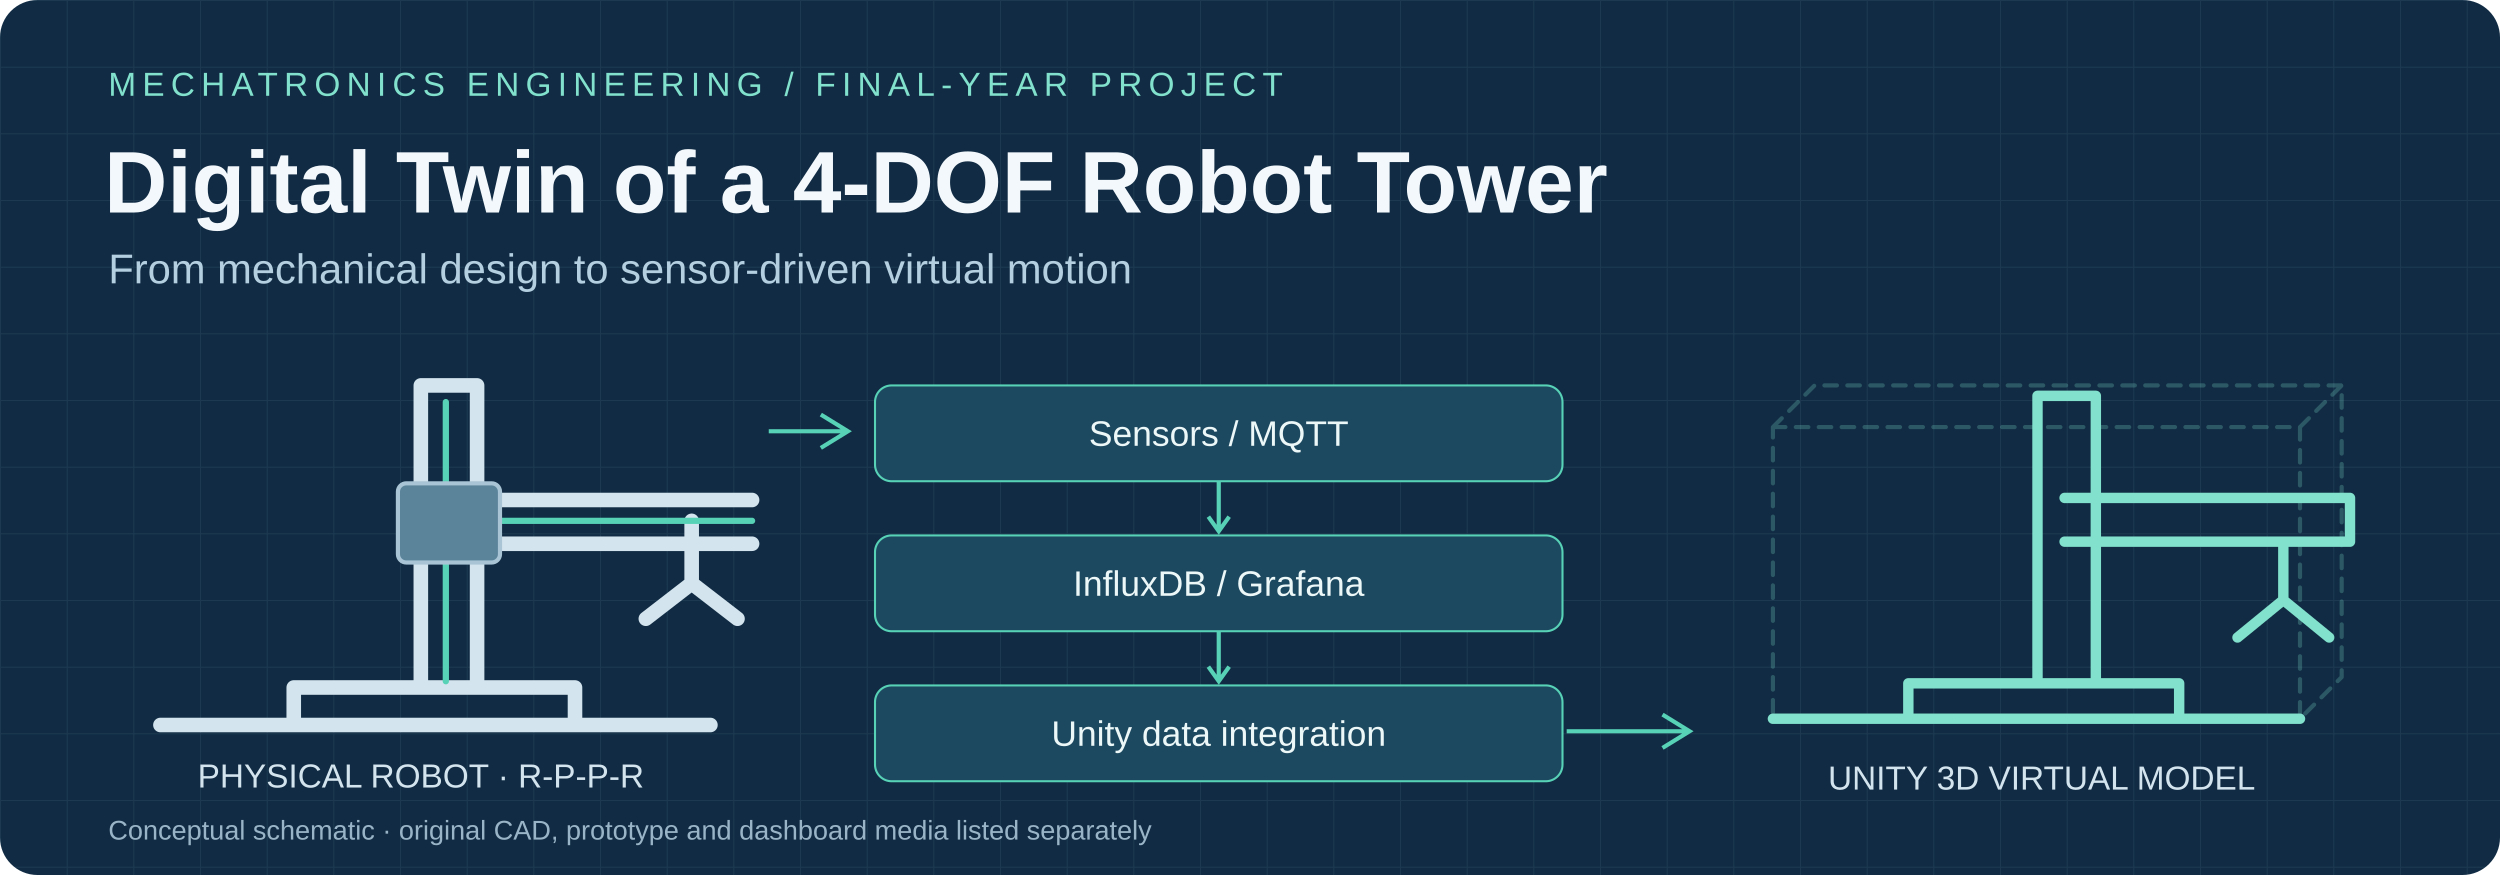
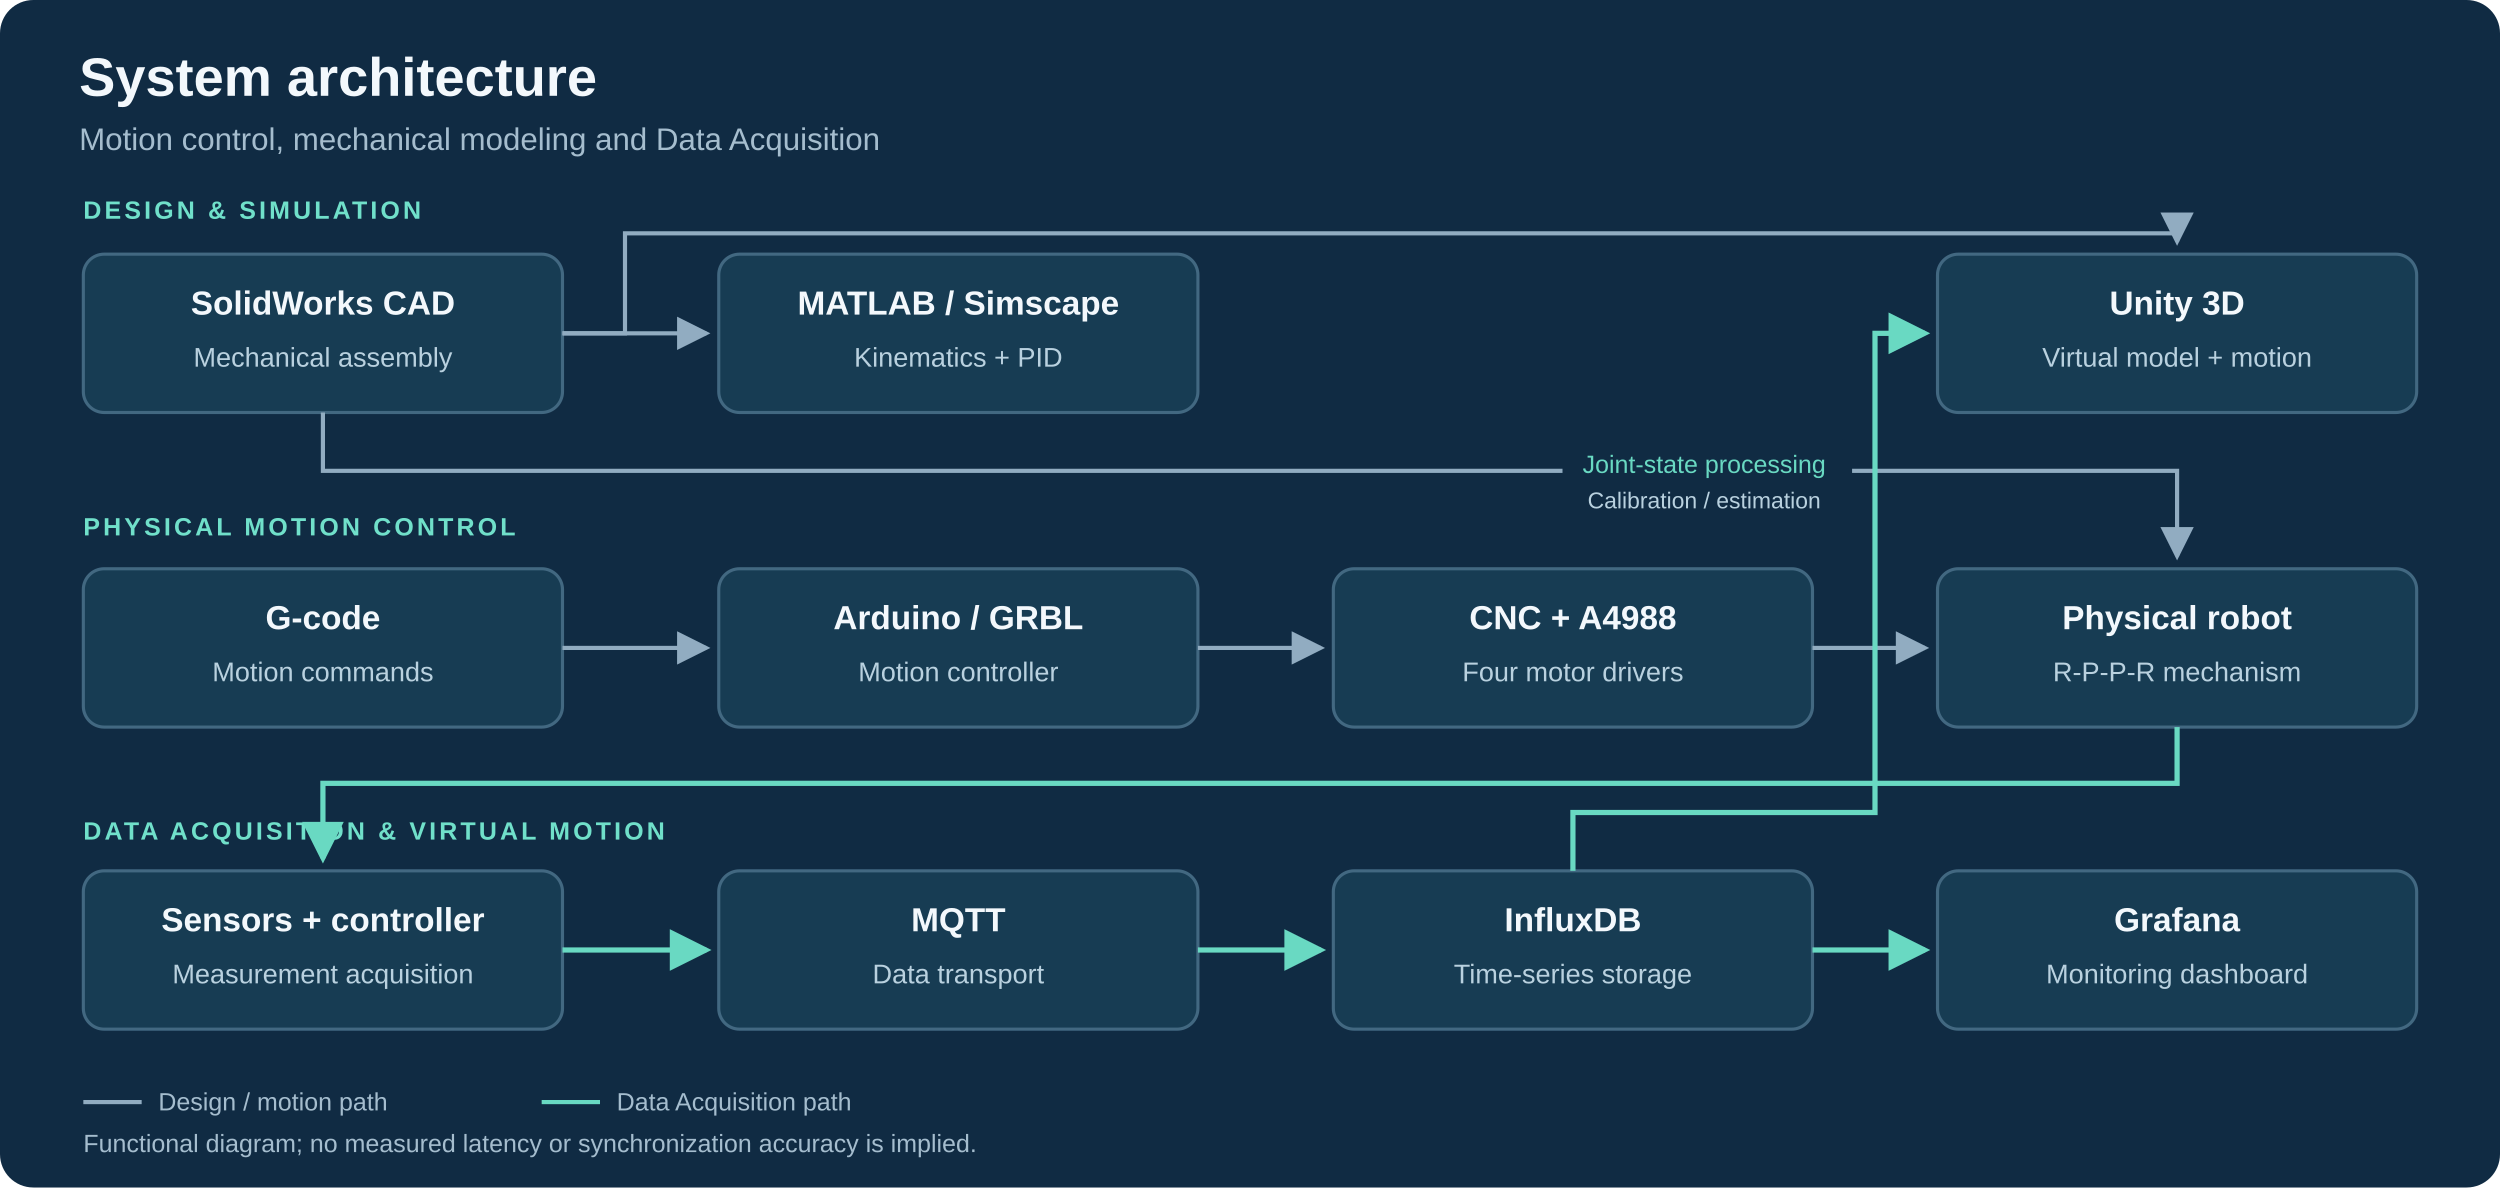
- <svg xmlns="http://www.w3.org/2000/svg" width="1200" height="420" viewBox="0 0 1200 420" role="img" aria-labelledby="t d">
+ <svg xmlns="http://www.w3.org/2000/svg" width="1200" height="570" viewBox="0 0 1200 570" role="img" aria-label="Robot system functional architecture">
  <defs>
-     <pattern id="grid" width="32" height="32" patternUnits="userSpaceOnUse">
-       <path d="M32 0H0V32" fill="none" stroke="#93c5db" opacity=".09" />
-     </pattern>
+     <marker id="arrow" markerWidth="8" markerHeight="8" refX="7" refY="4" orient="auto">
+       <path d="M0 0L8 4L0 8Z" fill="#69d9c2" />
+     </marker>
+     <marker id="gray" markerWidth="8" markerHeight="8" refX="7" refY="4" orient="auto">
+       <path d="M0 0L8 4L0 8Z" fill="#91acc1" />
+     </marker>
  </defs>
-   <rect width="1200" height="420" rx="18" fill="#102b43" />
-   <rect width="1200" height="420" rx="18" fill="url(#grid)" />
-   <g font-family="Arial,sans-serif">
-     <text x="52" y="46" font-size="16" letter-spacing="3" fill="#81e1cc">MECHATRONICS ENGINEERING / FINAL-YEAR PROJECT</text>
-     <text x="50" y="102" font-size="42" font-weight="700" fill="#f3f8fc">Digital Twin of a 4-DOF Robot Tower</text>
-     <text x="52" y="136" font-size="20" fill="#b4cfe0">From mechanical design to sensor-driven virtual motion</text>
-     <g transform="translate(52 167)" fill="none" stroke-linecap="round" stroke-linejoin="round">
-       <path d="M25 181H289M89 181V163H224V181M150 163V18M150 18H177V163M163 73H309M163 94H309M280 83V113M280 113L302 130M280 113L258 130" stroke="#d4e4ee" stroke-width="7" />
-       <path d="M178 83H309M162 26V160" stroke="#58d2b7" stroke-width="3" />
-       <rect x="139" y="65" width="49" height="38" rx="4" fill="#5b849a" stroke="#a9c5d5" stroke-width="2" />
-       <text x="150" y="211" fill="#d4e4ee" font-size="16" text-anchor="middle" stroke="none">PHYSICAL ROBOT · R-P-P-R</text>
+   <rect width="1200" height="570" rx="16" fill="#102b43" />
+   <g font-family="Arial,Helvetica,sans-serif">
+     <text x="38" y="46" fill="#f3f8fc" font-size="26" font-weight="700">System architecture</text>
+     <text x="38" y="72" fill="#a5bdce" font-size="15">Motion control, mechanical modeling and Data Acquisition</text>
+     <g font-size="12" font-weight="700" fill="#70e0ca" letter-spacing="1.5">
+       <text x="40" y="105">DESIGN &amp; SIMULATION</text>
+       <text x="40" y="257">PHYSICAL MOTION CONTROL</text>
+       <text x="40" y="403">DATA ACQUISITION &amp; VIRTUAL MOTION</text>
    </g>
-     <g transform="translate(420 185)" font-size="17" text-anchor="middle">
-       <rect width="330" height="46" rx="8" fill="#1d4960" stroke="#58d2b7" />
-       <text x="165" y="29" fill="#ecf7f8">Sensors / MQTT</text>
-       <path d="M165 46V69M160 63L165 70L170 63" fill="none" stroke="#58d2b7" stroke-width="2" />
-       <rect y="72" width="330" height="46" rx="8" fill="#1d4960" stroke="#58d2b7" />
-       <text x="165" y="101" fill="#ecf7f8">InfluxDB / Grafana</text>
-       <path d="M165 118V141M160 135L165 142L170 135" fill="none" stroke="#58d2b7" stroke-width="2" />
-       <rect y="144" width="330" height="46" rx="8" fill="#1d4960" stroke="#58d2b7" />
-       <text x="165" y="173" fill="#ecf7f8">Unity data integration</text>
+     <g fill="#173c53" stroke="#426881" stroke-width="1.5">
+       <rect x="40" y="122" width="230" height="76" rx="10" />
+       <rect x="345" y="122" width="230" height="76" rx="10" />
+       <rect x="930" y="122" width="230" height="76" rx="10" />
+       <rect x="40" y="273" width="230" height="76" rx="10" />
+       <rect x="345" y="273" width="230" height="76" rx="10" />
+       <rect x="640" y="273" width="230" height="76" rx="10" />
+       <rect x="930" y="273" width="230" height="76" rx="10" />
+       <rect x="40" y="418" width="230" height="76" rx="10" />
+       <rect x="345" y="418" width="230" height="76" rx="10" />
+       <rect x="640" y="418" width="230" height="76" rx="10" />
+       <rect x="930" y="418" width="230" height="76" rx="10" />
    </g>
-     <g transform="translate(826 175)" stroke="#81e1cc" stroke-width="5" fill="none" stroke-linecap="round" stroke-linejoin="round">
-       <path d="M25 170H278M90 170V153H220V170M152 153V15H180V153M165 64H302V85H165M270 85V113L292 131M270 113L248 131" />
-       <path d="M25 30H278V170H25Z M25 30L45 10H298V150L278 170M278 30L298 10" opacity=".25" stroke-width="2" stroke-dasharray="6 5" />
-       <text x="154" y="204" font-size="16" text-anchor="middle" fill="#d4e4ee" stroke="none">UNITY 3D VIRTUAL MODEL</text>
+     <g fill="none" stroke="#91acc1" stroke-width="2" marker-end="url(#gray)">
+       <path d="M270 160H339" />
+       <path d="M270 160H300V112H1045V116" />
+       <path d="M155 198V226H1045V267" />
+       <path d="M270 311H339" />
+       <path d="M575 311H634" />
+       <path d="M870 311H924" />
    </g>
-     <path d="M369 207H407M394 199L407 207L394 215M752 351H811M798 343L811 351L798 359" stroke="#58d2b7" fill="none" stroke-width="2" />
-     <text x="52" y="403" font-size="13" fill="#9ab4c7">Conceptual schematic · original CAD, prototype and dashboard media listed separately</text>
+     <g fill="none" stroke="#69d9c2" stroke-width="2.5" marker-end="url(#arrow)">
+       <path d="M1045 349V376H155V412" />
+       <path d="M270 456H339" />
+       <path d="M575 456H634" />
+       <path d="M870 456H924" />
+       <path d="M755 418V390H900V160H924" />
+     </g>
+     <g font-size="16" font-weight="700" text-anchor="middle" fill="#f3f8fc">
+       <text x="155" y="151">SolidWorks CAD</text>
+       <text x="460" y="151">MATLAB / Simscape</text>
+       <text x="1045" y="151">Unity 3D</text>
+       <text x="155" y="302">G-code</text>
+       <text x="460" y="302">Arduino / GRBL</text>
+       <text x="755" y="302">CNC + A4988</text>
+       <text x="1045" y="302">Physical robot</text>
+       <text x="155" y="447">Sensors + controller</text>
+       <text x="460" y="447">MQTT</text>
+       <text x="755" y="447">InfluxDB</text>
+       <text x="1045" y="447">Grafana</text>
+     </g>
+     <g font-size="13" text-anchor="middle" fill="#b9d1df">
+       <text x="155" y="176">Mechanical assembly</text>
+       <text x="460" y="176">Kinematics + PID</text>
+       <text x="1045" y="176">Virtual model + motion</text>
+       <text x="155" y="327">Motion commands</text>
+       <text x="460" y="327">Motion controller</text>
+       <text x="755" y="327">Four motor drivers</text>
+       <text x="1045" y="327">R-P-P-R mechanism</text>
+       <text x="155" y="472">Measurement acquisition</text>
+       <text x="460" y="472">Data transport</text>
+       <text x="755" y="472">Time-series storage</text>
+       <text x="1045" y="472">Monitoring dashboard</text>
+     </g>
+     <rect x="750" y="211" width="139" height="41" rx="5" fill="#102b43" />
+     <text x="818" y="227" font-size="12" fill="#69d9c2" text-anchor="middle">Joint-state processing</text>
+     <text x="818" y="244" font-size="11" fill="#b9d1df" text-anchor="middle">Calibration / estimation</text>
+     <g font-size="12" fill="#a5bdce">
+       <path d="M40 529H68" stroke="#91acc1" stroke-width="2" />
+       <text x="76" y="533">Design / motion path</text>
+       <path d="M260 529H288" stroke="#69d9c2" stroke-width="2" />
+       <text x="296" y="533">Data Acquisition path</text>
+       <text x="40" y="553">Functional diagram; no measured latency or synchronization accuracy is implied.</text>
+     </g>
  </g>
</svg>
